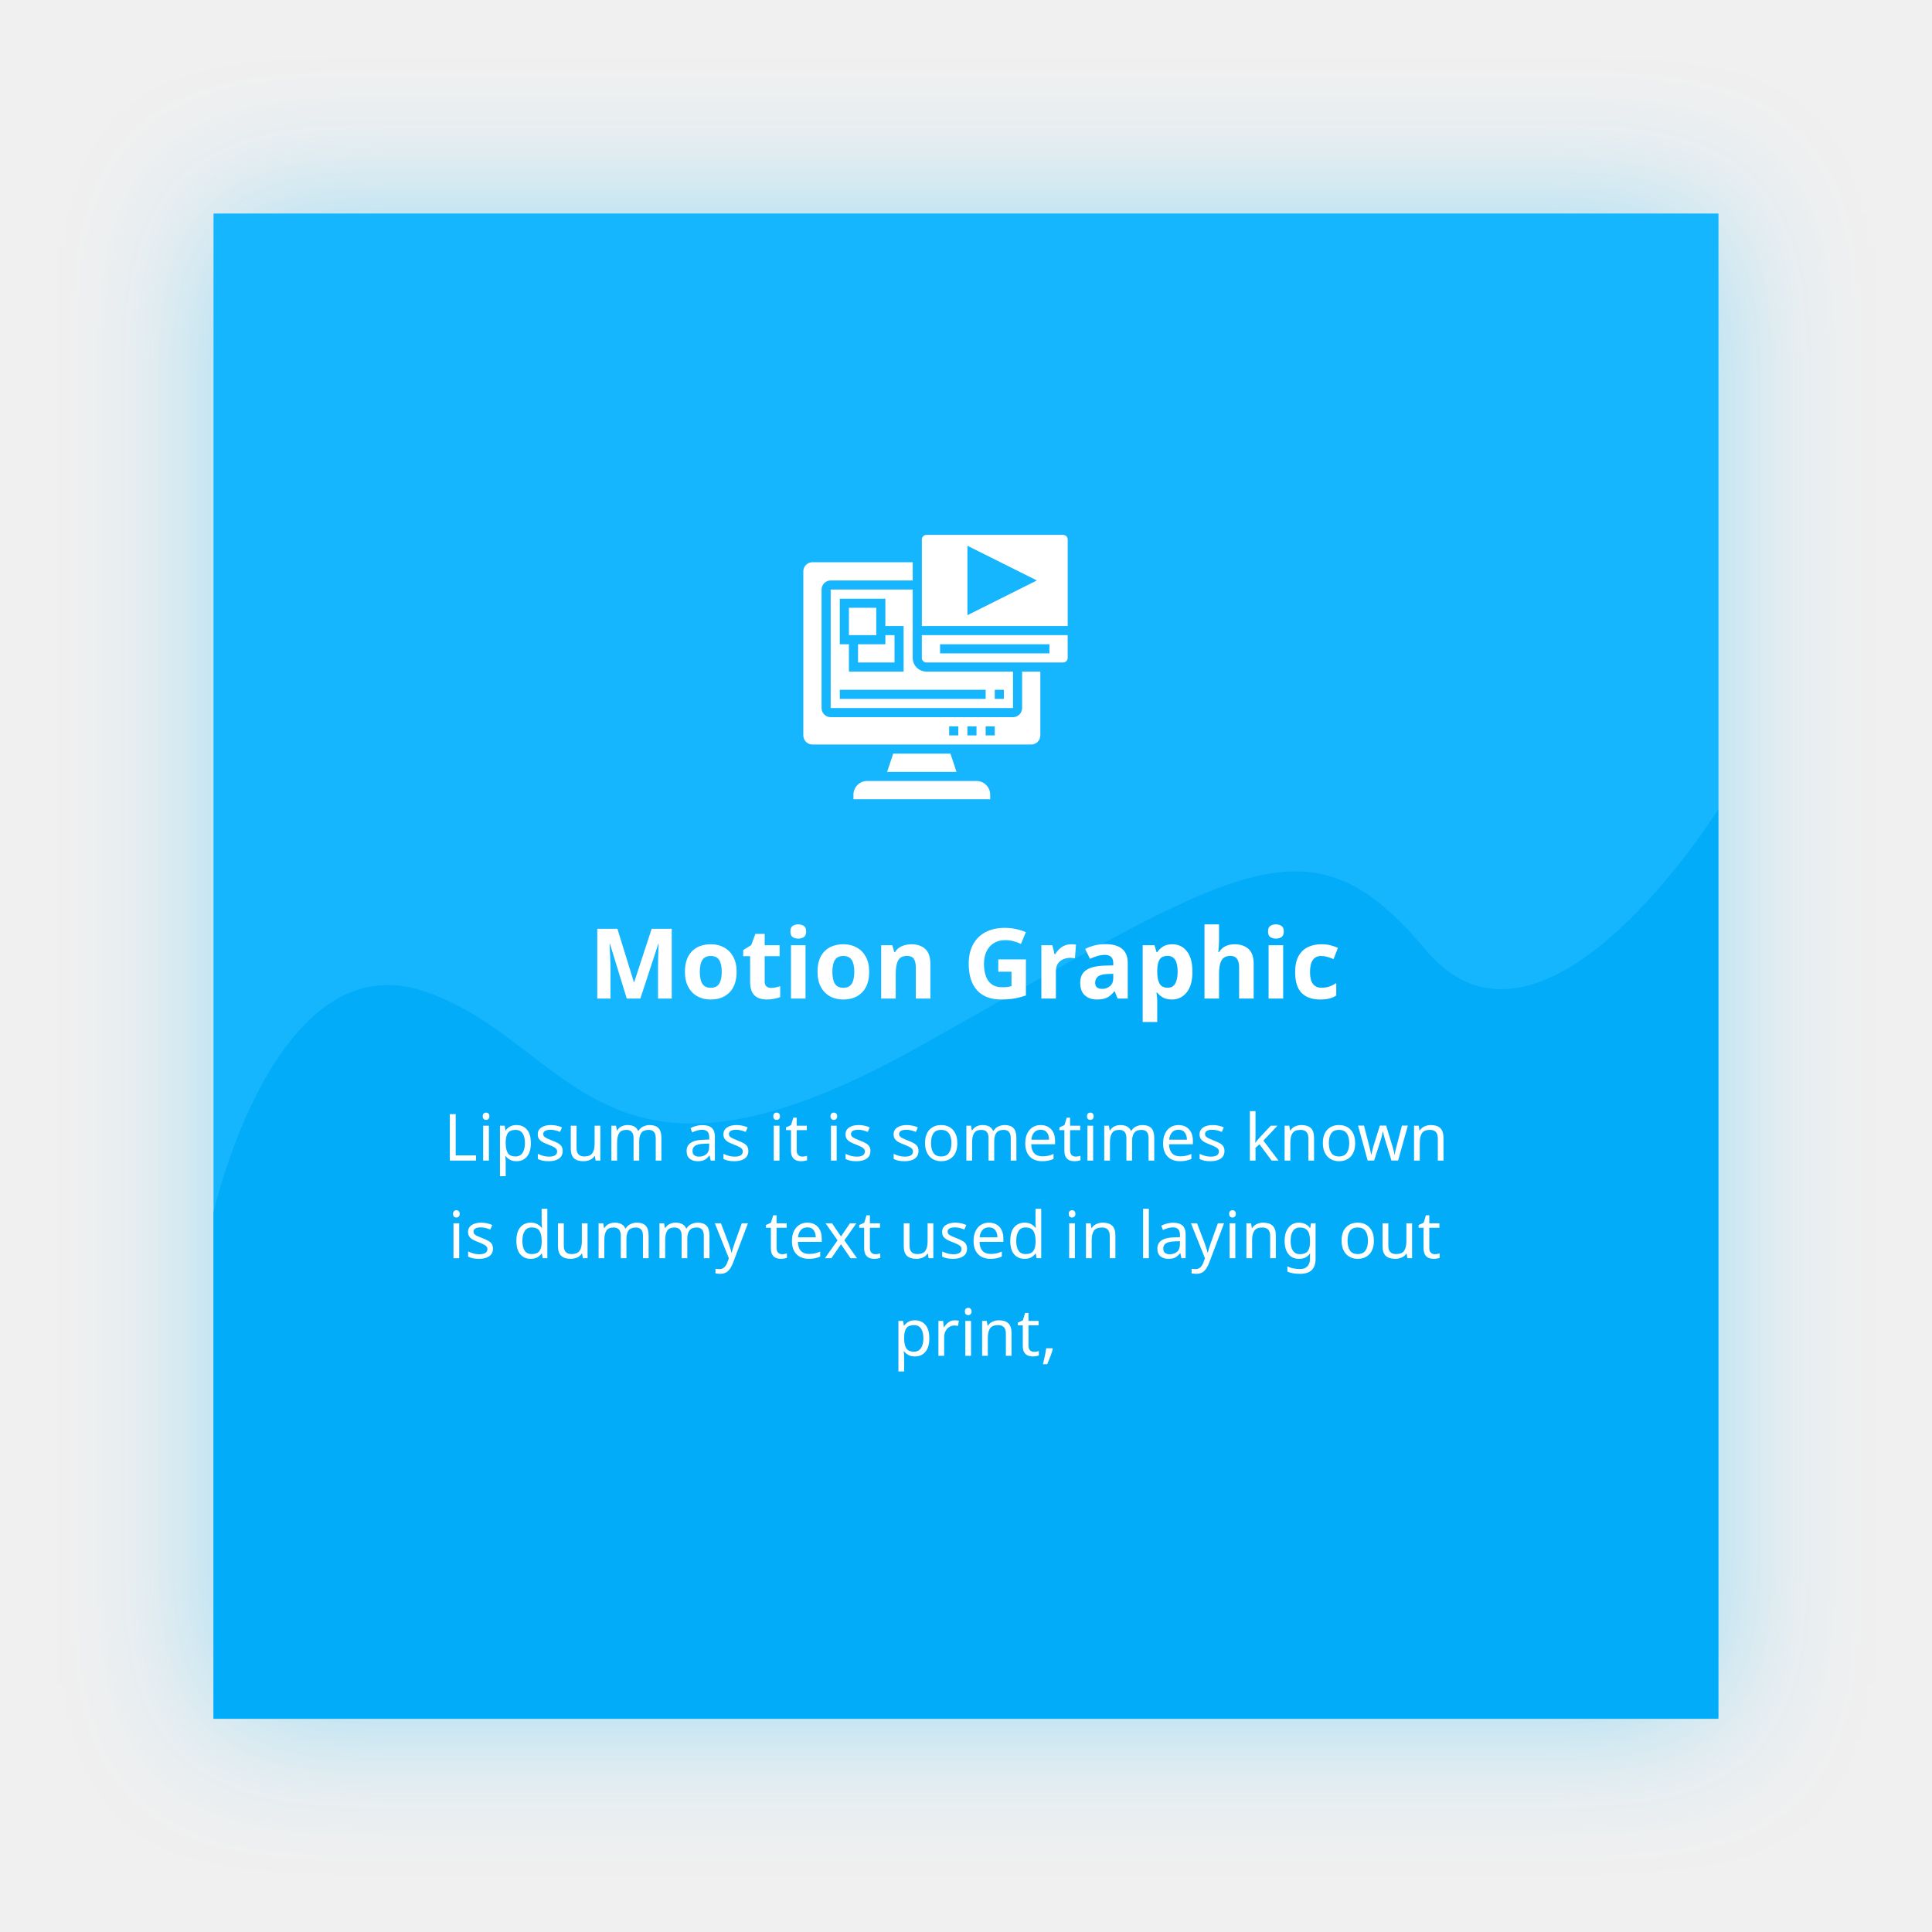
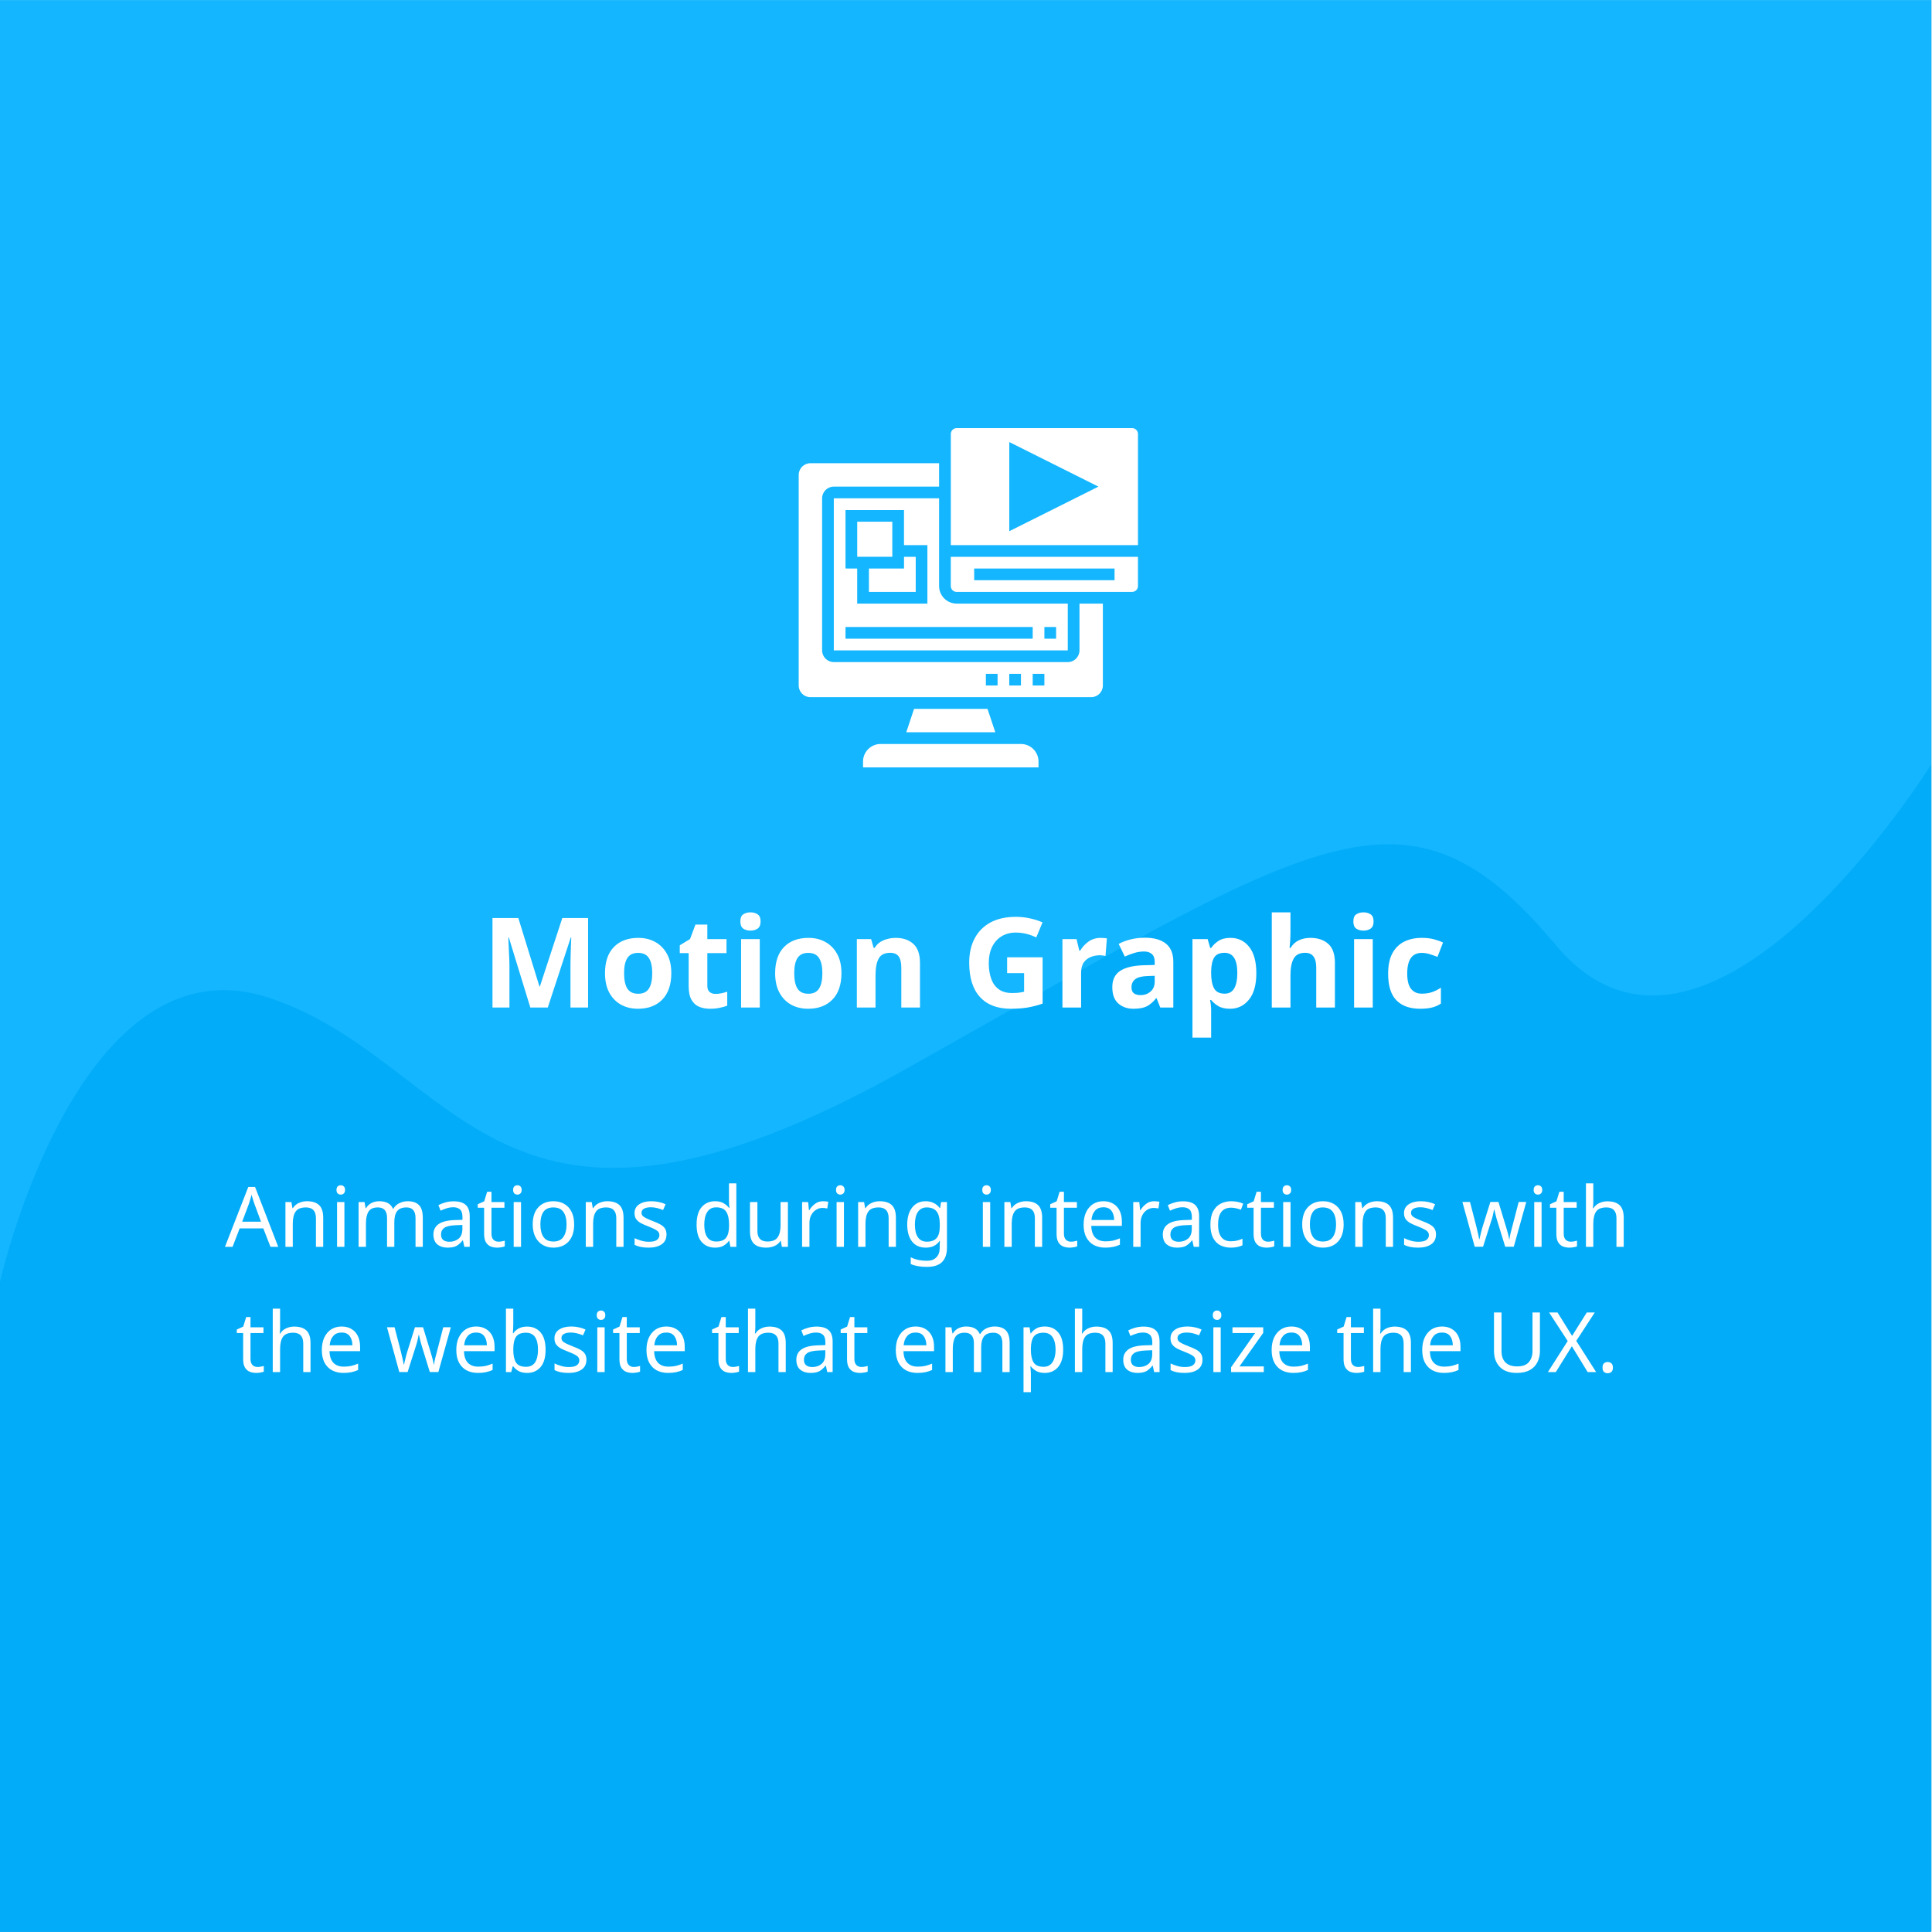
- <svg xmlns="http://www.w3.org/2000/svg" width="375" height="375" viewBox="0 0 475 475">
+ <svg xmlns="http://www.w3.org/2000/svg" width="300" height="300.088" viewBox="0 0 370 370.088">
  <defs>
    <style>
      .cls-1 {
        fill: #13b6ff;
      }

      .cls-2 {
        fill: #03acf8;
      }

      .cls-3, .cls-4, .cls-5 {
        fill: #fff;
      }

      .cls-3 {
        font-size: 16px;
        font-family: Poppins-Regular, Poppins;
      }

      .cls-4 {
        font-size: 24px;
        font-family: Poppins-Bold, Poppins;
        font-weight: 700;
      }
- 
-       .cls-6 {
-         filter: url(#bg);
-       }
    </style>
-     <filter id="bg" x="0" y="0" width="475" height="475" filterUnits="userSpaceOnUse">
-       <feOffset input="SourceAlpha" />
-       <feGaussianBlur stdDeviation="17.5" result="blur" />
-       <feFlood flood-color="#13b6ff" flood-opacity="0.349" />
-       <feComposite operator="in" in2="blur" />
-       <feComposite in="SourceGraphic" />
-     </filter>
  </defs>
-   <g id="Motion_Graphic" data-name="Motion Graphic" transform="translate(-796.5 -2802.5)">
-     <g class="cls-6" transform="matrix(1, 0, 0, 1, 796.5, 2802.5)">
-       <rect id="bg-2" data-name="bg" class="cls-1" width="370" height="370" transform="translate(52.5 52.5)" />
-     </g>
+   <g id="Motion_Graphic" data-name="Motion Graphic" transform="translate(-849 -2855)">
+     <rect id="bg" class="cls-1" width="370" height="370" transform="translate(849 2855)" />
    <path id="Shape" class="cls-2" d="M849,3100.557s15.007-66.793,51.8-54.34,43.02,57.737,121.7,13.585,95.662-58.3,124.531-23.774,71.888-34.528,71.888-34.528v223.589H849Z" />
-     <text id="Lipsum_as_it_is_sometimes_known_is_dummy_text_used_in_laying_out_print_graphic_or_web_designs." data-name="Lipsum as it is sometimes known is dummy text used in laying out print,  graphic or web designs." class="cls-3" transform="translate(885 3070.84)">
-       <tspan x="20.552" y="17">Lipsum as it is sometimes known</tspan>
-       <tspan x="21.632" y="41">is dummy text used in laying out </tspan>
-       <tspan x="131.024" y="65">print,</tspan>
+     <text id="Animations_during_interactions_with_the_website_that_emphasize_the_UX." data-name="Animations during interactions with the website that emphasize the UX." class="cls-3" transform="translate(883 3076.84)">
+       <tspan x="9.096" y="17">Animations during interactions with </tspan>
+       <tspan x="11.112" y="41">the website that emphasize the UX.</tspan>
    </text>
    <text id="Motion_Graphic-2" data-name="Motion Graphic" class="cls-4" transform="translate(1036 3048)">
      <tspan x="-94.812" y="0">Motion Graphic</tspan>
    </text>
-     <path id="icon" class="cls-5" d="M1039.946,2998.994h-33.616v-1.12a3.365,3.365,0,0,1,3.362-3.362h26.892a3.366,3.366,0,0,1,3.362,3.362v1.119Zm-8.277-6.724h-17.061l1.494-4.482h14.073l1.494,4.481Zm18.362-6.722H996.246a2.244,2.244,0,0,1-2.241-2.242v-40.338a2.244,2.244,0,0,1,2.241-2.241H1020.9v4.482h-20.169a2.244,2.244,0,0,0-2.241,2.241v29.133a2.244,2.244,0,0,0,2.241,2.241h44.82a2.244,2.244,0,0,0,2.242-2.241v-8.963h4.482v15.686A2.244,2.244,0,0,1,1050.031,2985.549Zm-11.2-4.479v2.24h2.24v-2.24Zm-4.489,0v2.24h2.239v-2.24Zm-4.48,0v2.24h2.24v-2.24Zm15.688-4.486h-44.82v-29.133H1020.9v16.807a3.366,3.366,0,0,0,3.362,3.362h21.289v8.962Zm-4.478-4.484v2.24h2.24v-2.24Zm-38.1,0v2.24h35.86v-2.24Zm2.24-11.2v6.724h13.446v-11.206h-4.482v-6.722h-11.205v11.2Zm52.664,4.482h-33.616a1.122,1.122,0,0,1-1.121-1.121v-5.6h35.857v5.6A1.122,1.122,0,0,1,1057.874,2965.379Zm-30.254-4.479v2.24h26.89v-2.24Zm-11.2,4.479h-8.964V2960.9h6.723v-2.241h2.241v6.722Zm-4.485-6.729h-6.72v-6.72h6.72v6.719Zm47.065-2.236h-35.857v-21.29a1.122,1.122,0,0,1,1.121-1.12h33.616a1.122,1.122,0,0,1,1.12,1.12v21.289Zm-24.652-19.74h0v17.072l17.073-8.537-17.073-8.535Z" />
+     <path id="icon" class="cls-5" d="M1039.946,2998.994h-33.616v-1.12a3.365,3.365,0,0,1,3.362-3.362h26.892a3.366,3.366,0,0,1,3.362,3.362v1.119Zm-8.277-6.724h-17.061l1.494-4.482h14.073l1.494,4.481Zm18.362-6.722H996.246a2.244,2.244,0,0,1-2.241-2.242v-40.338a2.244,2.244,0,0,1,2.241-2.241H1020.9v4.482h-20.169a2.244,2.244,0,0,0-2.241,2.241v29.133a2.244,2.244,0,0,0,2.241,2.241h44.82a2.244,2.244,0,0,0,2.242-2.241v-8.963h4.482v15.686A2.244,2.244,0,0,1,1050.031,2985.549Zm-11.2-4.479v2.24h2.24v-2.24Zm-4.489,0v2.24h2.239v-2.24Zm-4.48,0v2.24h2.24v-2.24Zm15.688-4.486h-44.82v-29.133H1020.9v16.807a3.366,3.366,0,0,0,3.362,3.362h21.289v8.962Zm-4.478-4.484v2.24h2.24v-2.24Zm-38.1,0v2.24h35.86v-2.24Zm2.24-11.2v6.724h13.446v-11.206h-4.482v-6.722h-11.205v11.2Zm52.664,4.482h-33.616a1.122,1.122,0,0,1-1.121-1.121v-5.6h35.857v5.6A1.122,1.122,0,0,1,1057.874,2965.379Zm-30.254-4.479v2.24h26.89v-2.24Zm-11.2,4.479h-8.964V2960.9h6.723v-2.241h2.241v6.722Zm-4.485-6.729h-6.72v-6.72h6.72v6.719Zm47.065-2.236h-35.857v-21.29a1.122,1.122,0,0,1,1.121-1.12h33.616a1.122,1.122,0,0,1,1.12,1.12v21.289Zm-24.652-19.74h0v17.072l17.073-8.537-17.073-8.535Z" transform="translate(8 3)" />
  </g>
</svg>
